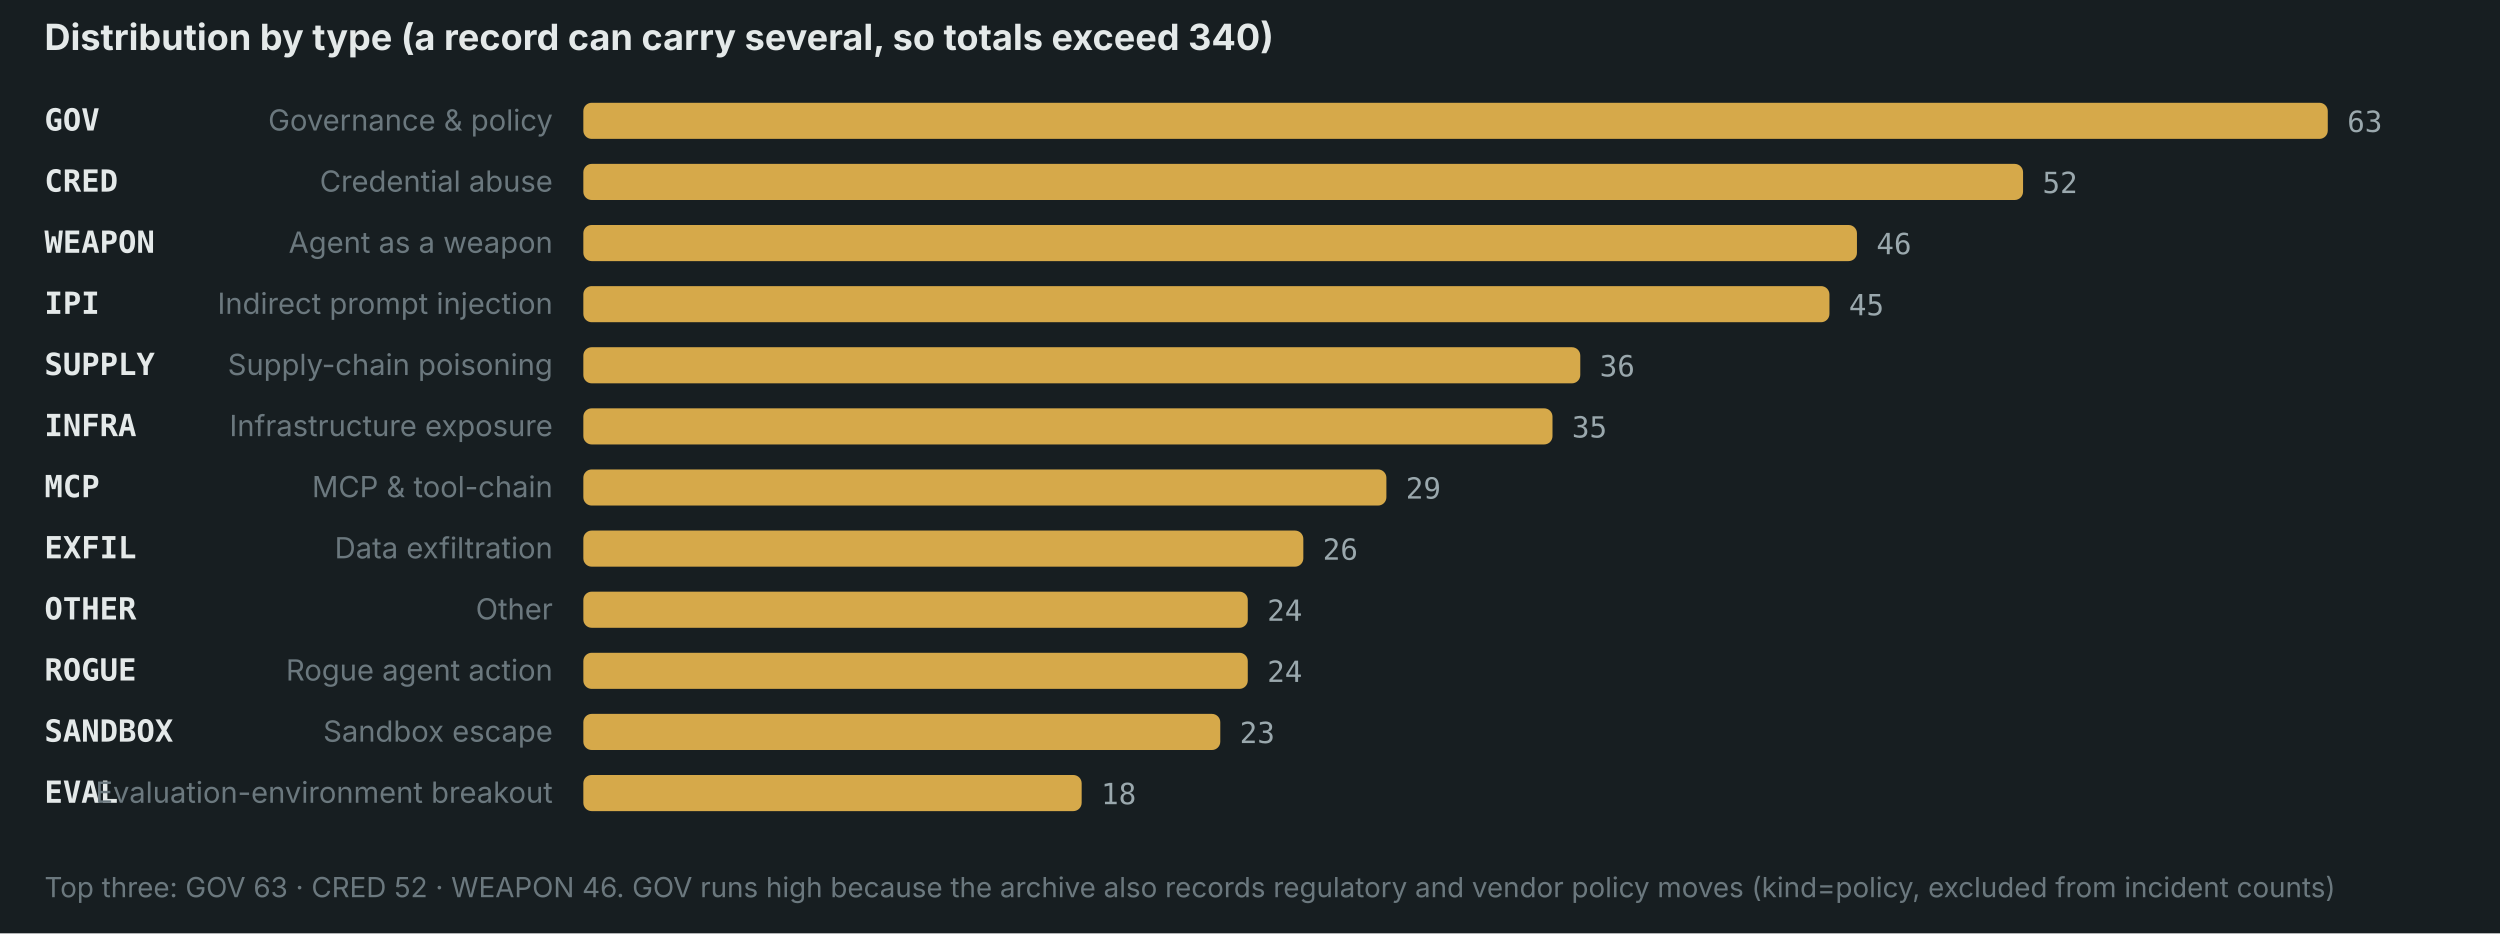
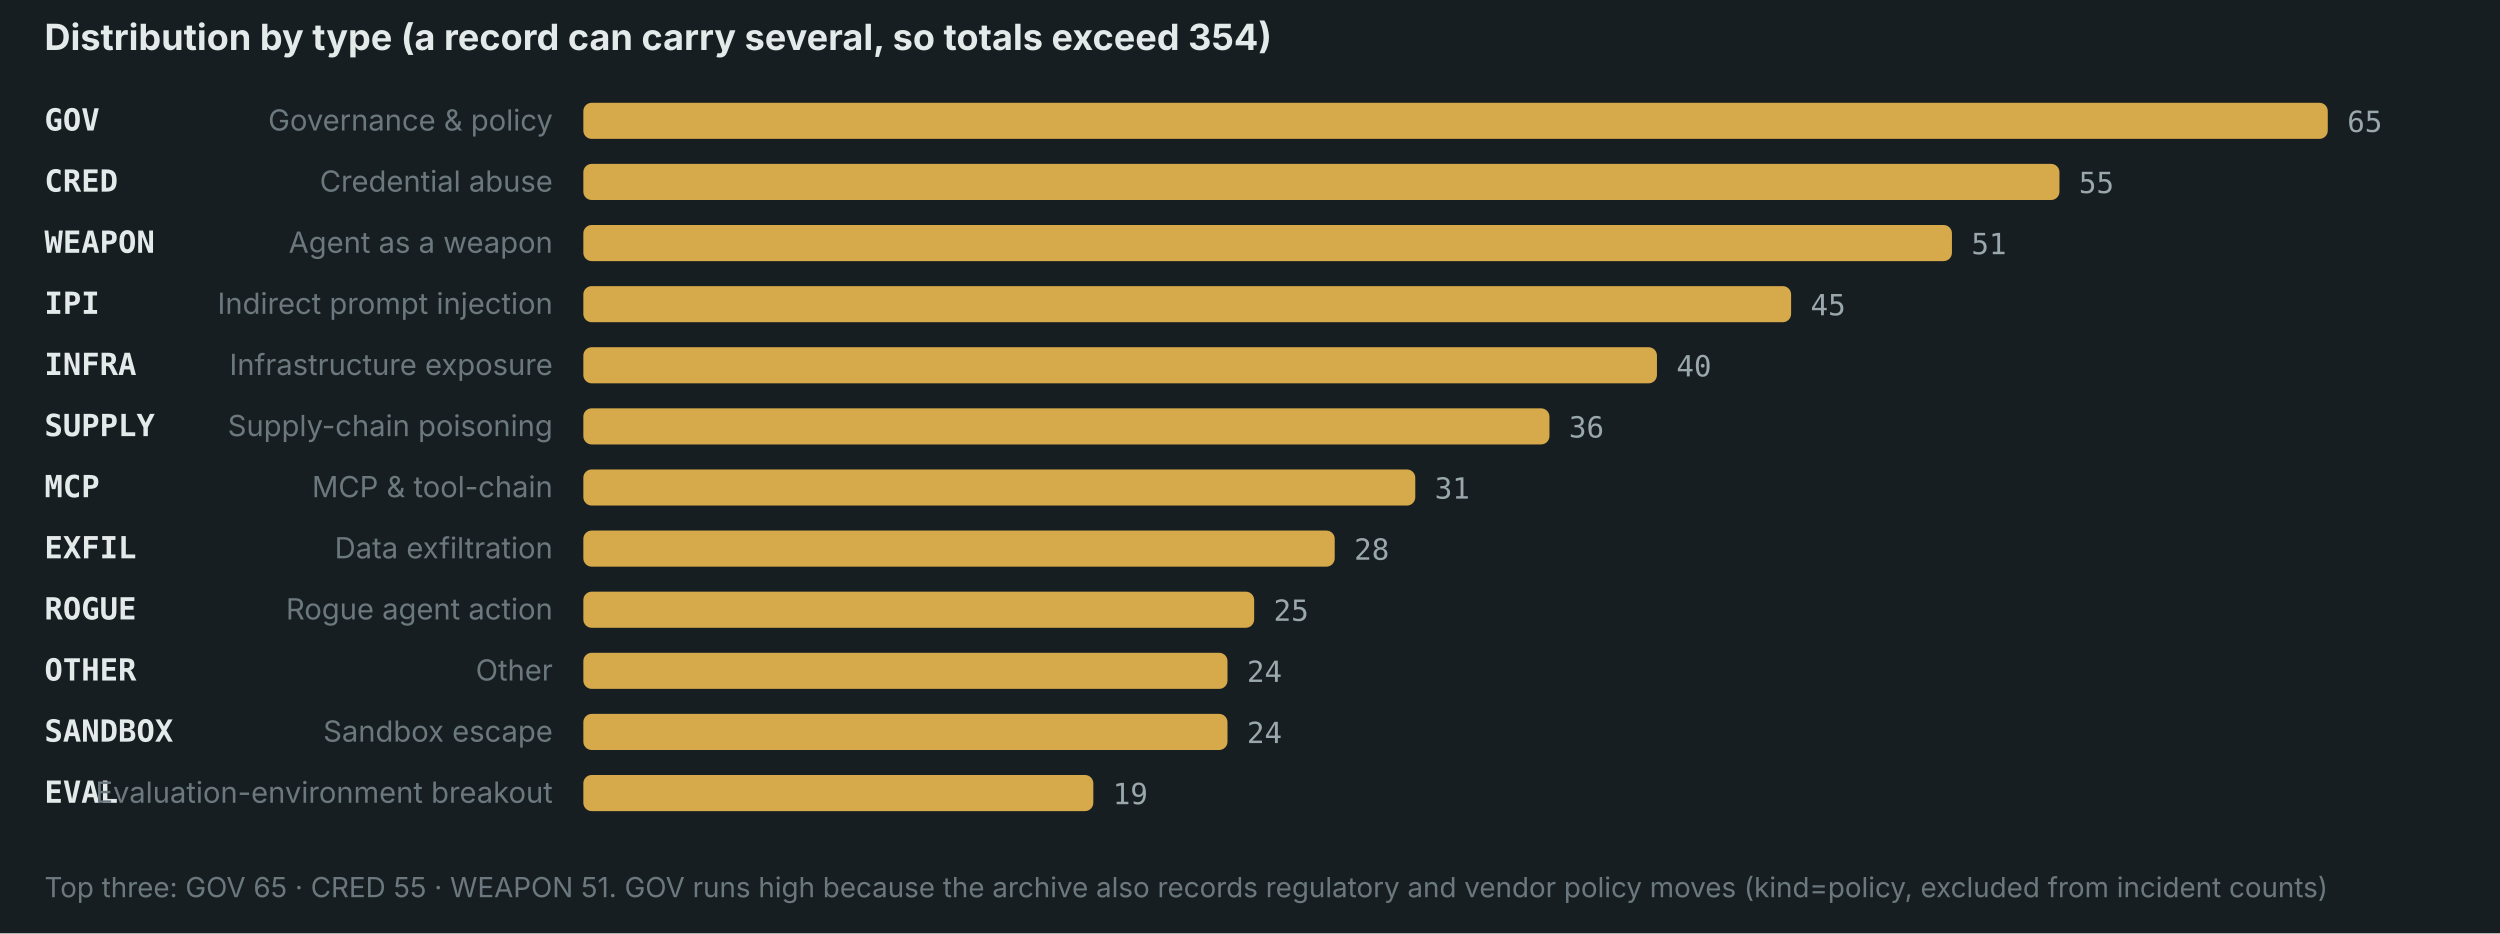
<svg xmlns="http://www.w3.org/2000/svg" viewBox="0 0 900 336" width="900" height="336" role="img" font-family="ui-sans-serif,-apple-system,'Segoe UI','PingFang SC','Microsoft YaHei',sans-serif">
  <rect width="900" height="336" fill="#171E21" />
-   <text x="16" y="18" font-size="13" font-weight="700" fill="#E4E9E9">Distribution by type (a record can carry several, so totals exceed 340)</text>
+   <text x="16" y="18" font-size="13" font-weight="700" fill="#E4E9E9">Distribution by type (a record can carry several, so totals exceed 354)</text>
  <text x="16" y="47" font-size="11" fill="#E4E9E9" font-family="ui-monospace,'SF Mono','Cascadia Mono','Consolas',monospace" font-weight="600">GOV</text>
  <text x="199" y="47" font-size="10.5" text-anchor="end" fill="#6B787E">Governance &amp; policy</text>
  <rect x="210" y="37" width="628.0" height="13" rx="3" fill="#D6A94A" />
-   <text x="845.0" y="47.5" font-size="10.5" fill="#9AA8AD" font-family="ui-monospace,'SF Mono','Cascadia Mono','Consolas',monospace">63</text>
+   <text x="845.0" y="47.5" font-size="10.5" fill="#9AA8AD" font-family="ui-monospace,'SF Mono','Cascadia Mono','Consolas',monospace">65</text>
  <text x="16" y="69" font-size="11" fill="#E4E9E9" font-family="ui-monospace,'SF Mono','Cascadia Mono','Consolas',monospace" font-weight="600">CRED</text>
  <text x="199" y="69" font-size="10.5" text-anchor="end" fill="#6B787E">Credential abuse</text>
-   <rect x="210" y="59" width="518.3" height="13" rx="3" fill="#D6A94A" />
-   <text x="735.3" y="69.5" font-size="10.5" fill="#9AA8AD" font-family="ui-monospace,'SF Mono','Cascadia Mono','Consolas',monospace">52</text>
+   <rect x="210" y="59" width="531.4" height="13" rx="3" fill="#D6A94A" />
+   <text x="748.4" y="69.5" font-size="10.5" fill="#9AA8AD" font-family="ui-monospace,'SF Mono','Cascadia Mono','Consolas',monospace">55</text>
  <text x="16" y="91" font-size="11" fill="#E4E9E9" font-family="ui-monospace,'SF Mono','Cascadia Mono','Consolas',monospace" font-weight="600">WEAPON</text>
  <text x="199" y="91" font-size="10.5" text-anchor="end" fill="#6B787E">Agent as a weapon</text>
-   <rect x="210" y="81" width="458.5" height="13" rx="3" fill="#D6A94A" />
-   <text x="675.5" y="91.5" font-size="10.5" fill="#9AA8AD" font-family="ui-monospace,'SF Mono','Cascadia Mono','Consolas',monospace">46</text>
+   <rect x="210" y="81" width="492.7" height="13" rx="3" fill="#D6A94A" />
+   <text x="709.7" y="91.5" font-size="10.5" fill="#9AA8AD" font-family="ui-monospace,'SF Mono','Cascadia Mono','Consolas',monospace">51</text>
  <text x="16" y="113" font-size="11" fill="#E4E9E9" font-family="ui-monospace,'SF Mono','Cascadia Mono','Consolas',monospace" font-weight="600">IPI</text>
  <text x="199" y="113" font-size="10.5" text-anchor="end" fill="#6B787E">Indirect prompt injection</text>
-   <rect x="210" y="103" width="448.6" height="13" rx="3" fill="#D6A94A" />
-   <text x="665.6" y="113.5" font-size="10.5" fill="#9AA8AD" font-family="ui-monospace,'SF Mono','Cascadia Mono','Consolas',monospace">45</text>
-   <text x="16" y="135" font-size="11" fill="#E4E9E9" font-family="ui-monospace,'SF Mono','Cascadia Mono','Consolas',monospace" font-weight="600">SUPPLY</text>
-   <text x="199" y="135" font-size="10.5" text-anchor="end" fill="#6B787E">Supply-chain poisoning</text>
-   <rect x="210" y="125" width="358.9" height="13" rx="3" fill="#D6A94A" />
-   <text x="575.9" y="135.5" font-size="10.5" fill="#9AA8AD" font-family="ui-monospace,'SF Mono','Cascadia Mono','Consolas',monospace">36</text>
-   <text x="16" y="157" font-size="11" fill="#E4E9E9" font-family="ui-monospace,'SF Mono','Cascadia Mono','Consolas',monospace" font-weight="600">INFRA</text>
-   <text x="199" y="157" font-size="10.5" text-anchor="end" fill="#6B787E">Infrastructure exposure</text>
-   <rect x="210" y="147" width="348.9" height="13" rx="3" fill="#D6A94A" />
-   <text x="565.9" y="157.5" font-size="10.5" fill="#9AA8AD" font-family="ui-monospace,'SF Mono','Cascadia Mono','Consolas',monospace">35</text>
+   <rect x="210" y="103" width="434.8" height="13" rx="3" fill="#D6A94A" />
+   <text x="651.8" y="113.5" font-size="10.5" fill="#9AA8AD" font-family="ui-monospace,'SF Mono','Cascadia Mono','Consolas',monospace">45</text>
+   <text x="16" y="135" font-size="11" fill="#E4E9E9" font-family="ui-monospace,'SF Mono','Cascadia Mono','Consolas',monospace" font-weight="600">INFRA</text>
+   <text x="199" y="135" font-size="10.5" text-anchor="end" fill="#6B787E">Infrastructure exposure</text>
+   <rect x="210" y="125" width="386.5" height="13" rx="3" fill="#D6A94A" />
+   <text x="603.5" y="135.5" font-size="10.5" fill="#9AA8AD" font-family="ui-monospace,'SF Mono','Cascadia Mono','Consolas',monospace">40</text>
+   <text x="16" y="157" font-size="11" fill="#E4E9E9" font-family="ui-monospace,'SF Mono','Cascadia Mono','Consolas',monospace" font-weight="600">SUPPLY</text>
+   <text x="199" y="157" font-size="10.5" text-anchor="end" fill="#6B787E">Supply-chain poisoning</text>
+   <rect x="210" y="147" width="347.8" height="13" rx="3" fill="#D6A94A" />
+   <text x="564.8" y="157.5" font-size="10.5" fill="#9AA8AD" font-family="ui-monospace,'SF Mono','Cascadia Mono','Consolas',monospace">36</text>
  <text x="16" y="179" font-size="11" fill="#E4E9E9" font-family="ui-monospace,'SF Mono','Cascadia Mono','Consolas',monospace" font-weight="600">MCP</text>
  <text x="199" y="179" font-size="10.5" text-anchor="end" fill="#6B787E">MCP &amp; tool-chain</text>
-   <rect x="210" y="169" width="289.1" height="13" rx="3" fill="#D6A94A" />
-   <text x="506.1" y="179.5" font-size="10.5" fill="#9AA8AD" font-family="ui-monospace,'SF Mono','Cascadia Mono','Consolas',monospace">29</text>
+   <rect x="210" y="169" width="299.5" height="13" rx="3" fill="#D6A94A" />
+   <text x="516.5" y="179.5" font-size="10.5" fill="#9AA8AD" font-family="ui-monospace,'SF Mono','Cascadia Mono','Consolas',monospace">31</text>
  <text x="16" y="201" font-size="11" fill="#E4E9E9" font-family="ui-monospace,'SF Mono','Cascadia Mono','Consolas',monospace" font-weight="600">EXFIL</text>
  <text x="199" y="201" font-size="10.5" text-anchor="end" fill="#6B787E">Data exfiltration</text>
-   <rect x="210" y="191" width="259.2" height="13" rx="3" fill="#D6A94A" />
-   <text x="476.2" y="201.5" font-size="10.5" fill="#9AA8AD" font-family="ui-monospace,'SF Mono','Cascadia Mono','Consolas',monospace">26</text>
-   <text x="16" y="223" font-size="11" fill="#E4E9E9" font-family="ui-monospace,'SF Mono','Cascadia Mono','Consolas',monospace" font-weight="600">OTHER</text>
-   <text x="199" y="223" font-size="10.5" text-anchor="end" fill="#6B787E">Other</text>
-   <rect x="210" y="213" width="239.2" height="13" rx="3" fill="#D6A94A" />
-   <text x="456.2" y="223.5" font-size="10.5" fill="#9AA8AD" font-family="ui-monospace,'SF Mono','Cascadia Mono','Consolas',monospace">24</text>
-   <text x="16" y="245" font-size="11" fill="#E4E9E9" font-family="ui-monospace,'SF Mono','Cascadia Mono','Consolas',monospace" font-weight="600">ROGUE</text>
-   <text x="199" y="245" font-size="10.5" text-anchor="end" fill="#6B787E">Rogue agent action</text>
-   <rect x="210" y="235" width="239.2" height="13" rx="3" fill="#D6A94A" />
-   <text x="456.2" y="245.5" font-size="10.5" fill="#9AA8AD" font-family="ui-monospace,'SF Mono','Cascadia Mono','Consolas',monospace">24</text>
+   <rect x="210" y="191" width="270.5" height="13" rx="3" fill="#D6A94A" />
+   <text x="487.5" y="201.5" font-size="10.5" fill="#9AA8AD" font-family="ui-monospace,'SF Mono','Cascadia Mono','Consolas',monospace">28</text>
+   <text x="16" y="223" font-size="11" fill="#E4E9E9" font-family="ui-monospace,'SF Mono','Cascadia Mono','Consolas',monospace" font-weight="600">ROGUE</text>
+   <text x="199" y="223" font-size="10.5" text-anchor="end" fill="#6B787E">Rogue agent action</text>
+   <rect x="210" y="213" width="241.5" height="13" rx="3" fill="#D6A94A" />
+   <text x="458.5" y="223.5" font-size="10.5" fill="#9AA8AD" font-family="ui-monospace,'SF Mono','Cascadia Mono','Consolas',monospace">25</text>
+   <text x="16" y="245" font-size="11" fill="#E4E9E9" font-family="ui-monospace,'SF Mono','Cascadia Mono','Consolas',monospace" font-weight="600">OTHER</text>
+   <text x="199" y="245" font-size="10.5" text-anchor="end" fill="#6B787E">Other</text>
+   <rect x="210" y="235" width="231.9" height="13" rx="3" fill="#D6A94A" />
+   <text x="448.9" y="245.5" font-size="10.5" fill="#9AA8AD" font-family="ui-monospace,'SF Mono','Cascadia Mono','Consolas',monospace">24</text>
  <text x="16" y="267" font-size="11" fill="#E4E9E9" font-family="ui-monospace,'SF Mono','Cascadia Mono','Consolas',monospace" font-weight="600">SANDBOX</text>
  <text x="199" y="267" font-size="10.5" text-anchor="end" fill="#6B787E">Sandbox escape</text>
-   <rect x="210" y="257" width="229.3" height="13" rx="3" fill="#D6A94A" />
-   <text x="446.3" y="267.5" font-size="10.5" fill="#9AA8AD" font-family="ui-monospace,'SF Mono','Cascadia Mono','Consolas',monospace">23</text>
+   <rect x="210" y="257" width="231.9" height="13" rx="3" fill="#D6A94A" />
+   <text x="448.9" y="267.5" font-size="10.5" fill="#9AA8AD" font-family="ui-monospace,'SF Mono','Cascadia Mono','Consolas',monospace">24</text>
  <text x="16" y="289" font-size="11" fill="#E4E9E9" font-family="ui-monospace,'SF Mono','Cascadia Mono','Consolas',monospace" font-weight="600">EVAL</text>
  <text x="199" y="289" font-size="10.5" text-anchor="end" fill="#6B787E">Evaluation-environment breakout</text>
-   <rect x="210" y="279" width="179.4" height="13" rx="3" fill="#D6A94A" />
-   <text x="396.4" y="289.5" font-size="10.5" fill="#9AA8AD" font-family="ui-monospace,'SF Mono','Cascadia Mono','Consolas',monospace">18</text>
-   <text x="16" y="323" font-size="10" fill="#6B787E">Top three: GOV 63 · CRED 52 · WEAPON 46. GOV runs high because the archive also records regulatory and vendor policy moves (kind=policy, excluded from incident counts)</text>
+   <rect x="210" y="279" width="183.6" height="13" rx="3" fill="#D6A94A" />
+   <text x="400.6" y="289.5" font-size="10.5" fill="#9AA8AD" font-family="ui-monospace,'SF Mono','Cascadia Mono','Consolas',monospace">19</text>
+   <text x="16" y="323" font-size="10" fill="#6B787E">Top three: GOV 65 · CRED 55 · WEAPON 51. GOV runs high because the archive also records regulatory and vendor policy moves (kind=policy, excluded from incident counts)</text>
</svg>
